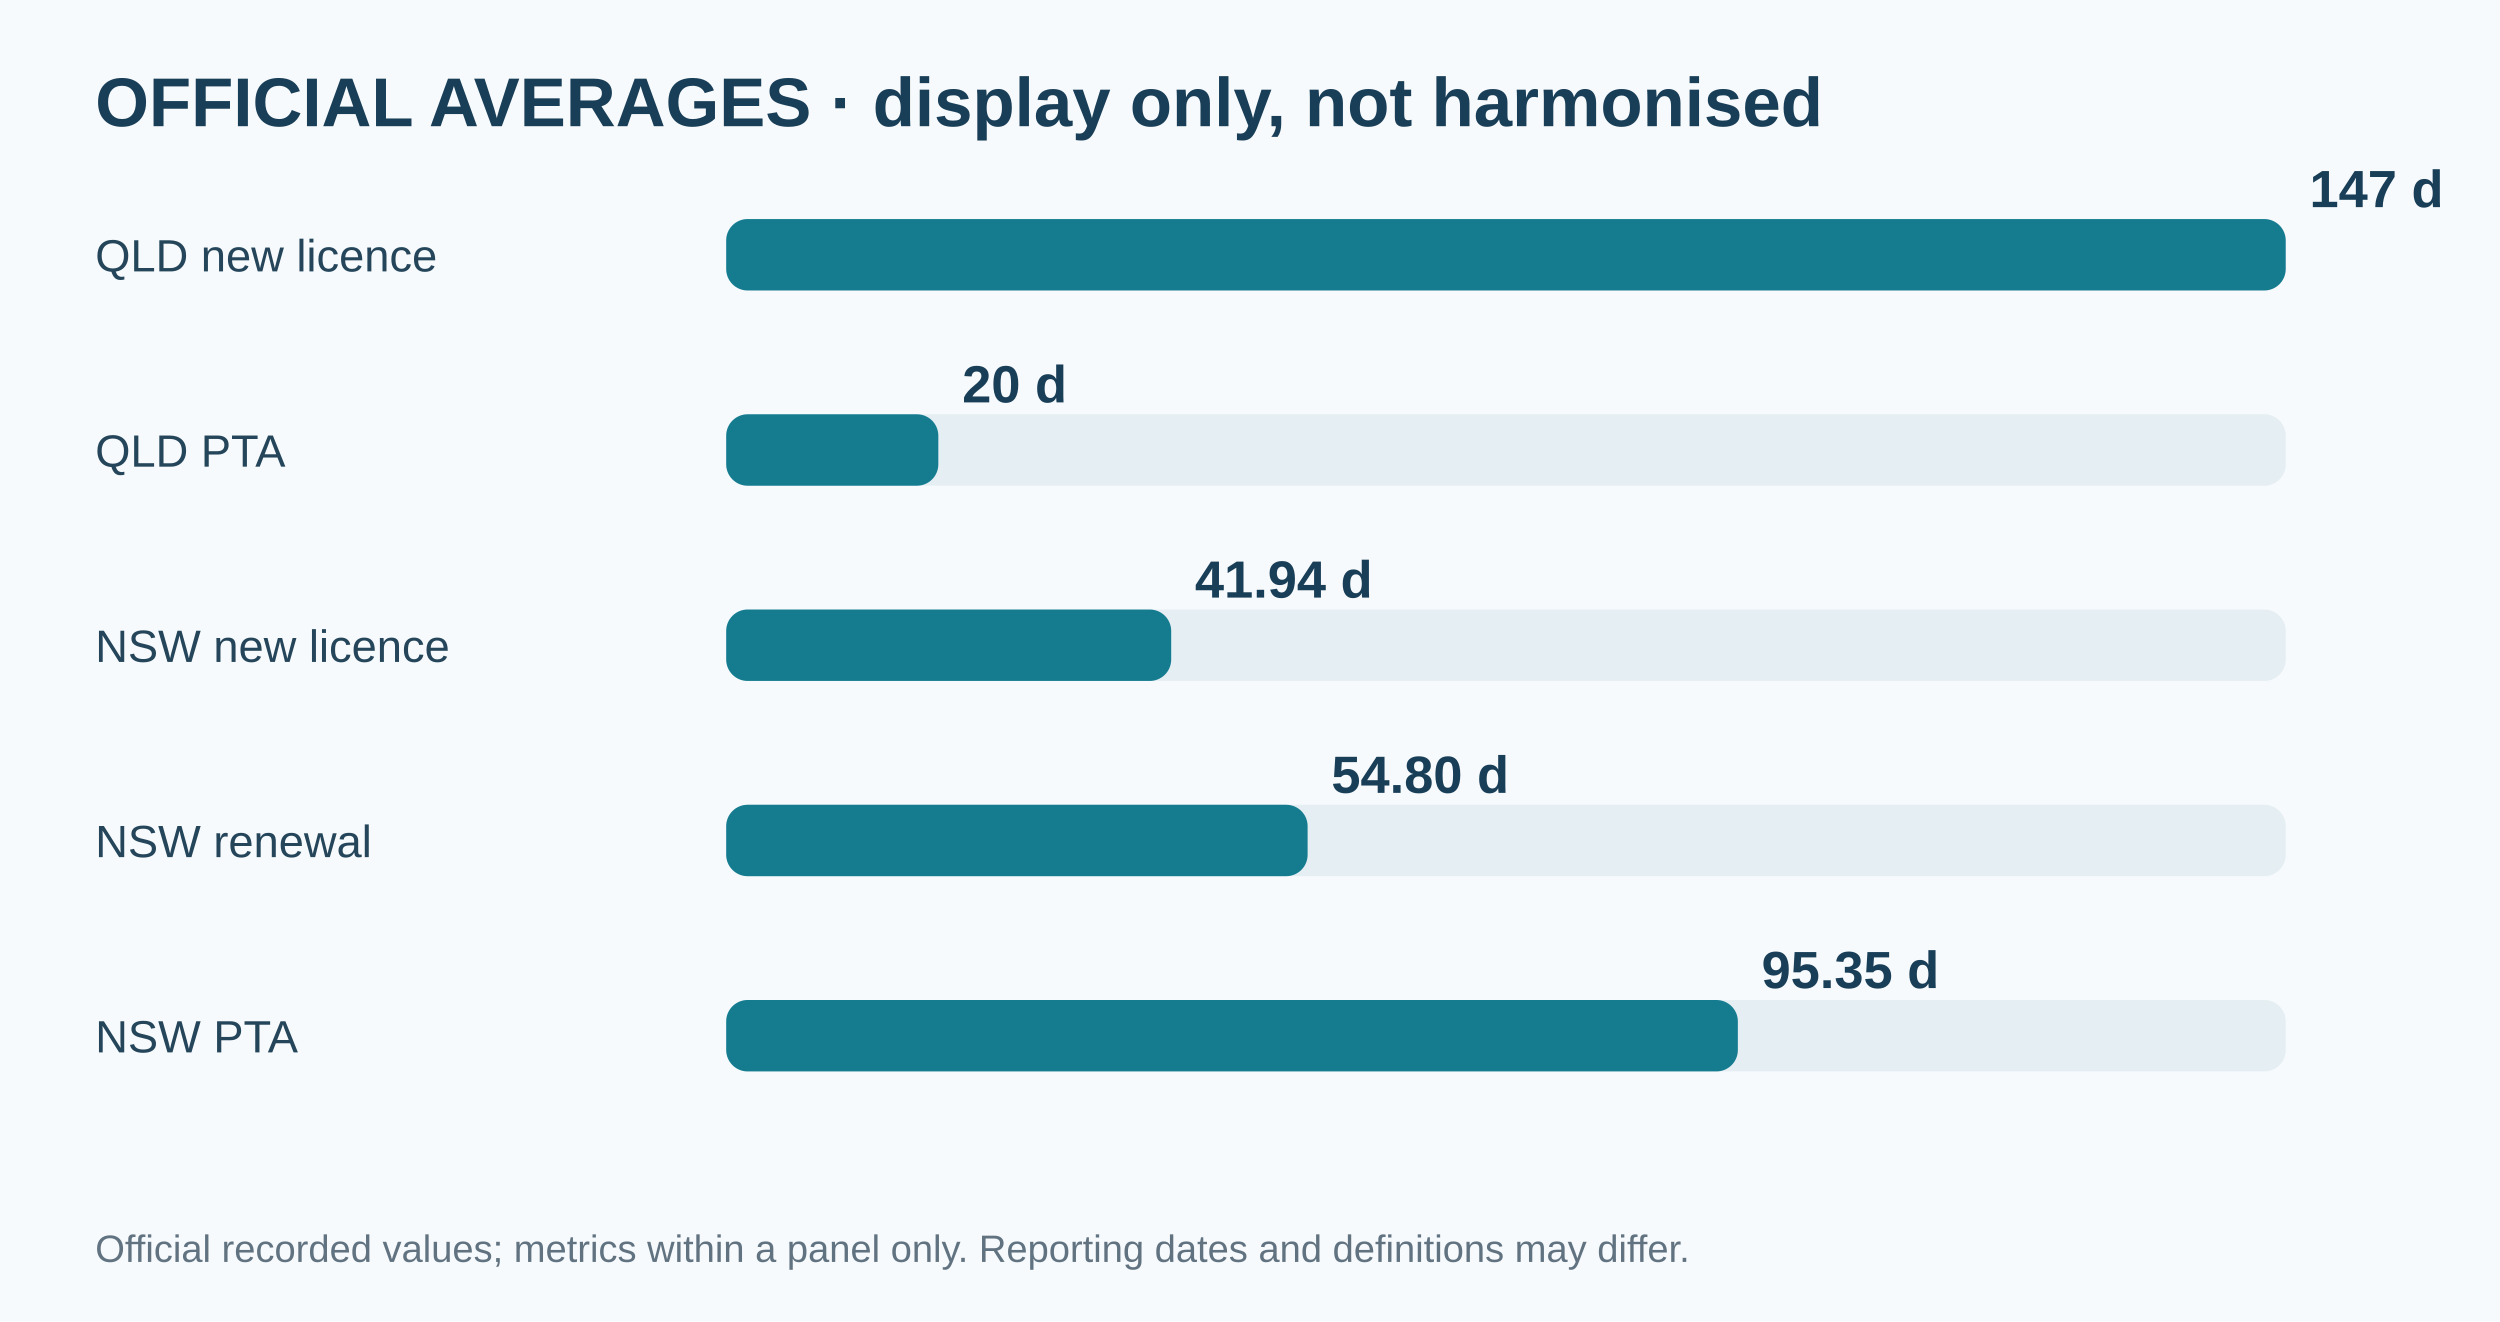
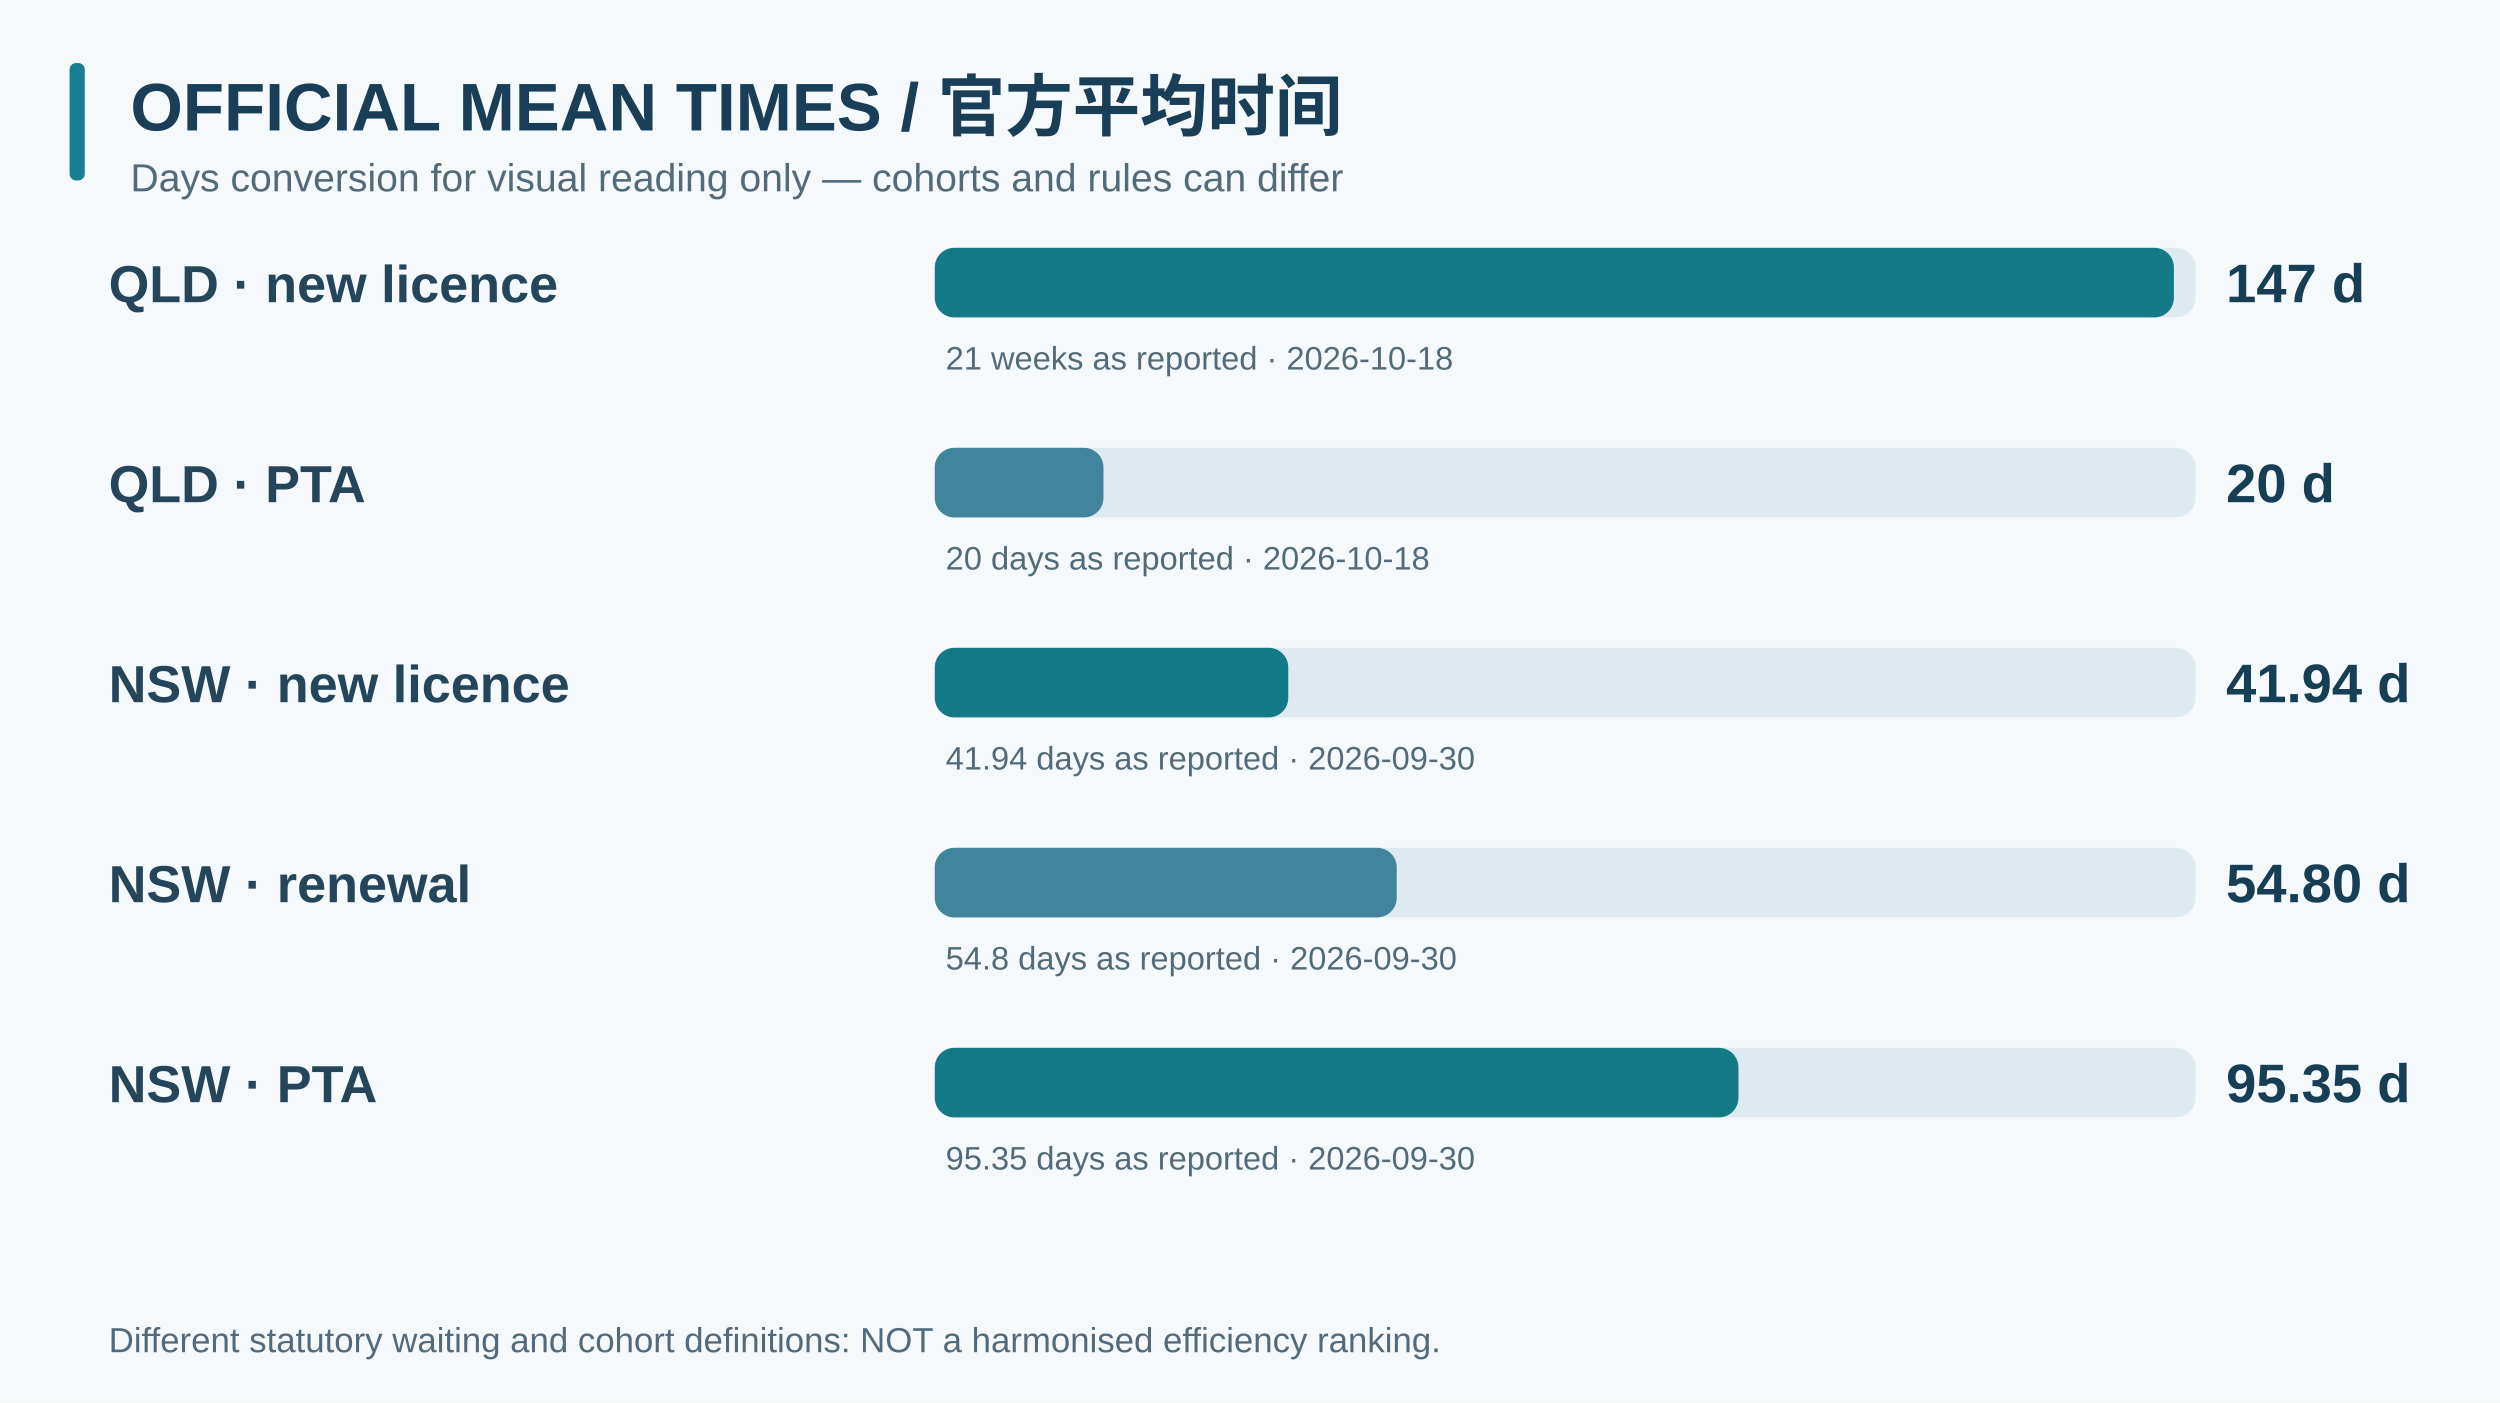
- <svg xmlns="http://www.w3.org/2000/svg" width="1050" height="555" viewBox="0 0 1050 555" role="img">
-   <rect width="1050" height="555" fill="#f7fafc" />
-   <text x="40" y="53" font-family="Arial" font-size="29" font-weight="bold" fill="#193e57">OFFICIAL AVERAGES · display only, not harmonised</text>
-   <text x="40" y="114" font-family="Arial" font-size="19" fill="#24455a">QLD new licence</text>
-   <rect x="305" y="92" width="655" height="30" rx="9" fill="#e4eef3" />
-   <rect x="305" y="92" width="655.0" height="30" rx="9" fill="#157c90" />
-   <text x="970" y="87" font-family="Arial" font-size="22" font-weight="bold" fill="#193e57">147 d</text>
-   <text x="40" y="196" font-family="Arial" font-size="19" fill="#24455a">QLD PTA</text>
-   <rect x="305" y="174" width="655" height="30" rx="9" fill="#e4eef3" />
-   <rect x="305" y="174" width="89.1" height="30" rx="9" fill="#157c90" />
-   <text x="404.116" y="169" font-family="Arial" font-size="22" font-weight="bold" fill="#193e57">20 d</text>
-   <text x="40" y="278" font-family="Arial" font-size="19" fill="#24455a">NSW new licence</text>
-   <rect x="305" y="256" width="655" height="30" rx="9" fill="#e4eef3" />
-   <rect x="305" y="256" width="186.9" height="30" rx="9" fill="#157c90" />
-   <text x="501.876" y="251" font-family="Arial" font-size="22" font-weight="bold" fill="#193e57">41.94 d</text>
-   <text x="40" y="360" font-family="Arial" font-size="19" fill="#24455a">NSW renewal</text>
-   <rect x="305" y="338" width="655" height="30" rx="9" fill="#e4eef3" />
-   <rect x="305" y="338" width="244.2" height="30" rx="9" fill="#157c90" />
-   <text x="559.177" y="333" font-family="Arial" font-size="22" font-weight="bold" fill="#193e57">54.80 d</text>
-   <text x="40" y="442" font-family="Arial" font-size="19" fill="#24455a">NSW PTA</text>
-   <rect x="305" y="420" width="655" height="30" rx="9" fill="#e4eef3" />
-   <rect x="305" y="420" width="424.9" height="30" rx="9" fill="#157c90" />
-   <text x="739.859" y="415" font-family="Arial" font-size="22" font-weight="bold" fill="#193e57">95.35 d</text>
-   <text x="40" y="530" font-family="Arial" font-size="16" fill="#617381">Official recorded values; metrics within a panel only. Reporting dates and definitions may differ.</text>
+ <svg xmlns="http://www.w3.org/2000/svg" width="1150" height="645" viewBox="0 0 1150 645" role="img" aria-label="OFFICIAL MEAN TIMES / 官方平均时间">
+   <rect width="1150" height="645" fill="#f6f9fb" />
+   <rect x="32" y="29" width="7" height="54" rx="3" fill="#168092" />
+   <text x="60" y="60" font-size="31" font-weight="700" font-family="Arial,sans-serif" fill="#193e57">OFFICIAL MEAN TIMES / 官方平均时间</text>
+   <text x="60" y="88" font-size="18" font-family="Arial,sans-serif" fill="#536a79">Days conversion for visual reading only — cohorts and rules can differ</text>
+   <text x="50" y="139" font-family="Arial,sans-serif" font-size="24" font-weight="700" fill="#24455a">QLD · new licence</text>
+   <rect x="430" y="114" width="580" height="32" rx="9" fill="#dfeaf0" />
+   <rect x="430" y="114" width="570.0" height="32" rx="9" fill="#147a88" />
+   <text x="1024" y="139" font-family="Arial,sans-serif" font-size="25" font-weight="700" fill="#163e55">147 d</text>
+   <text x="435" y="170" font-family="Arial,sans-serif" font-size="15" fill="#536a79">21 weeks as reported · 2026-10-18</text>
+   <text x="50" y="231" font-family="Arial,sans-serif" font-size="24" font-weight="700" fill="#24455a">QLD · PTA</text>
+   <rect x="430" y="206" width="580" height="32" rx="9" fill="#dfeaf0" />
+   <rect x="430" y="206" width="77.6" height="32" rx="9" fill="#42849c" />
+   <text x="1024" y="231" font-family="Arial,sans-serif" font-size="25" font-weight="700" fill="#163e55">20 d</text>
+   <text x="435" y="262" font-family="Arial,sans-serif" font-size="15" fill="#536a79">20 days as reported · 2026-10-18</text>
+   <text x="50" y="323" font-family="Arial,sans-serif" font-size="24" font-weight="700" fill="#24455a">NSW · new licence</text>
+   <rect x="430" y="298" width="580" height="32" rx="9" fill="#dfeaf0" />
+   <rect x="430" y="298" width="162.6" height="32" rx="9" fill="#147a88" />
+   <text x="1024" y="323" font-family="Arial,sans-serif" font-size="25" font-weight="700" fill="#163e55">41.94 d</text>
+   <text x="435" y="354" font-family="Arial,sans-serif" font-size="15" fill="#536a79">41.94 days as reported · 2026-09-30</text>
+   <text x="50" y="415" font-family="Arial,sans-serif" font-size="24" font-weight="700" fill="#24455a">NSW · renewal</text>
+   <rect x="430" y="390" width="580" height="32" rx="9" fill="#dfeaf0" />
+   <rect x="430" y="390" width="212.5" height="32" rx="9" fill="#42849c" />
+   <text x="1024" y="415" font-family="Arial,sans-serif" font-size="25" font-weight="700" fill="#163e55">54.80 d</text>
+   <text x="435" y="446" font-family="Arial,sans-serif" font-size="15" fill="#536a79">54.8 days as reported · 2026-09-30</text>
+   <text x="50" y="507" font-family="Arial,sans-serif" font-size="24" font-weight="700" fill="#24455a">NSW · PTA</text>
+   <rect x="430" y="482" width="580" height="32" rx="9" fill="#dfeaf0" />
+   <rect x="430" y="482" width="369.7" height="32" rx="9" fill="#147a88" />
+   <text x="1024" y="507" font-family="Arial,sans-serif" font-size="25" font-weight="700" fill="#163e55">95.35 d</text>
+   <text x="435" y="538" font-family="Arial,sans-serif" font-size="15" fill="#536a79">95.35 days as reported · 2026-09-30</text>
+   <text x="50" y="622" font-family="Arial,sans-serif" font-size="16" fill="#526a7b">Different statutory waiting and cohort definitions: NOT a harmonised efficiency ranking.</text>
</svg>
